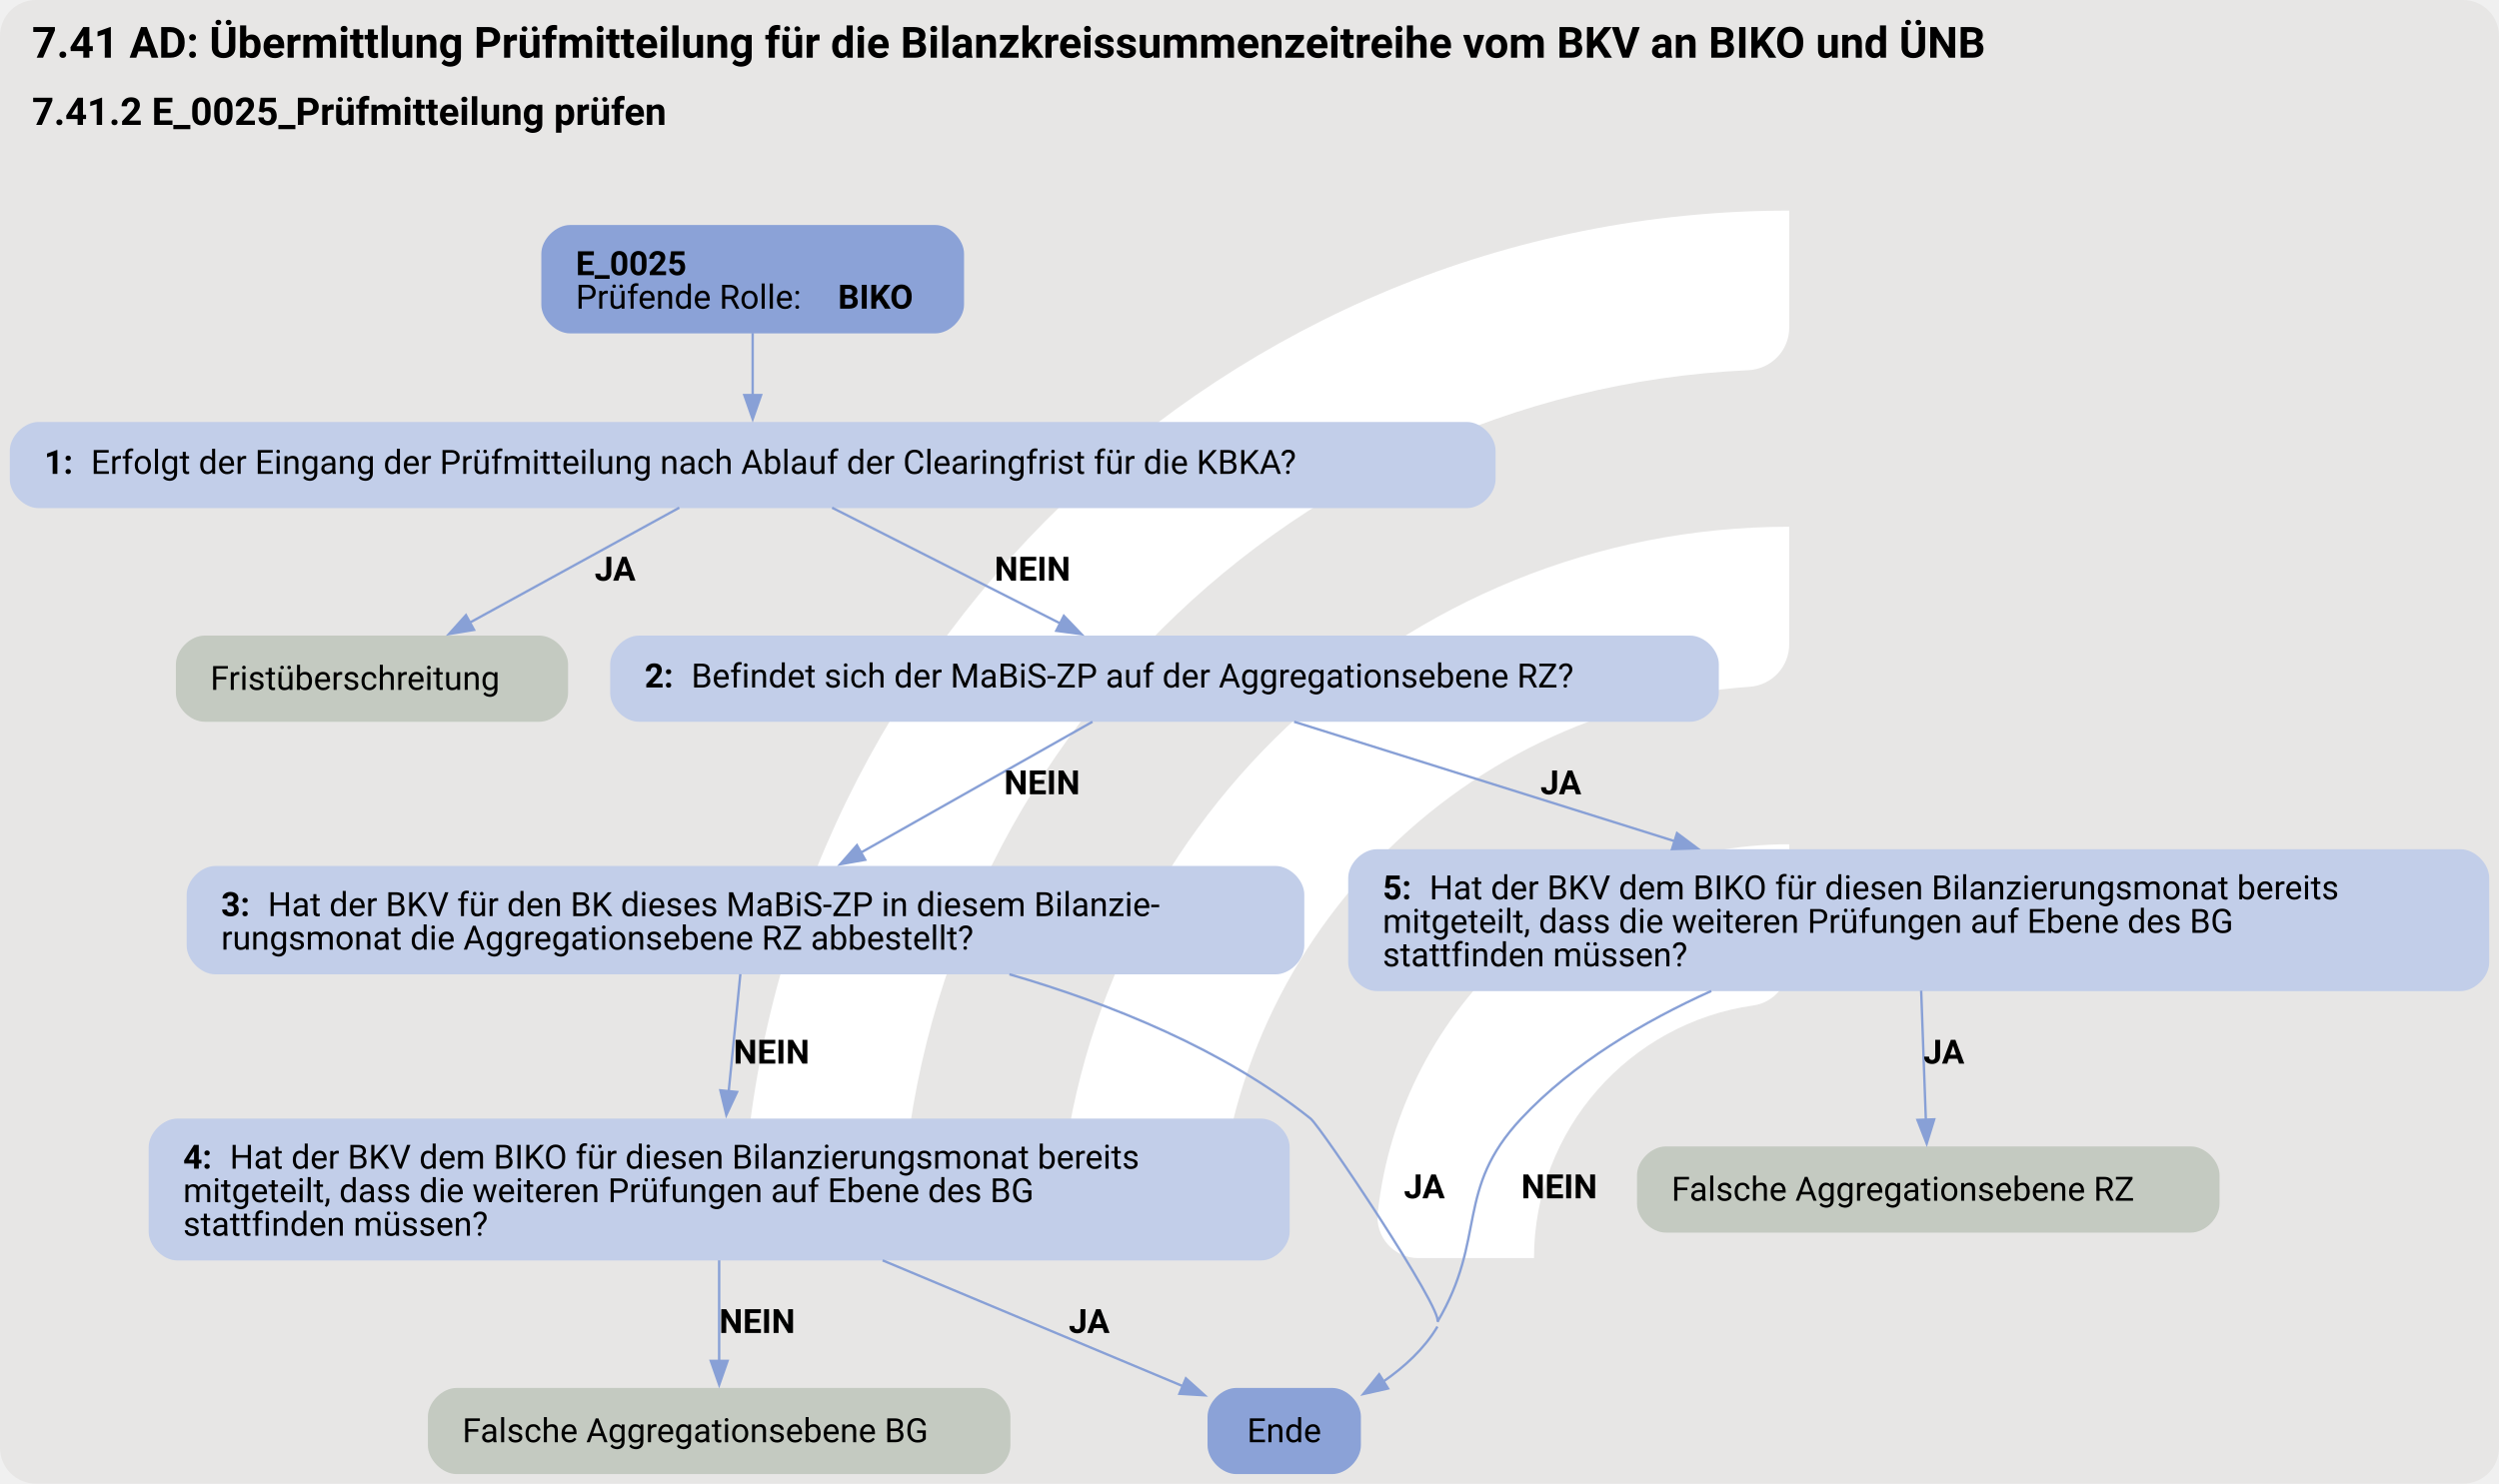
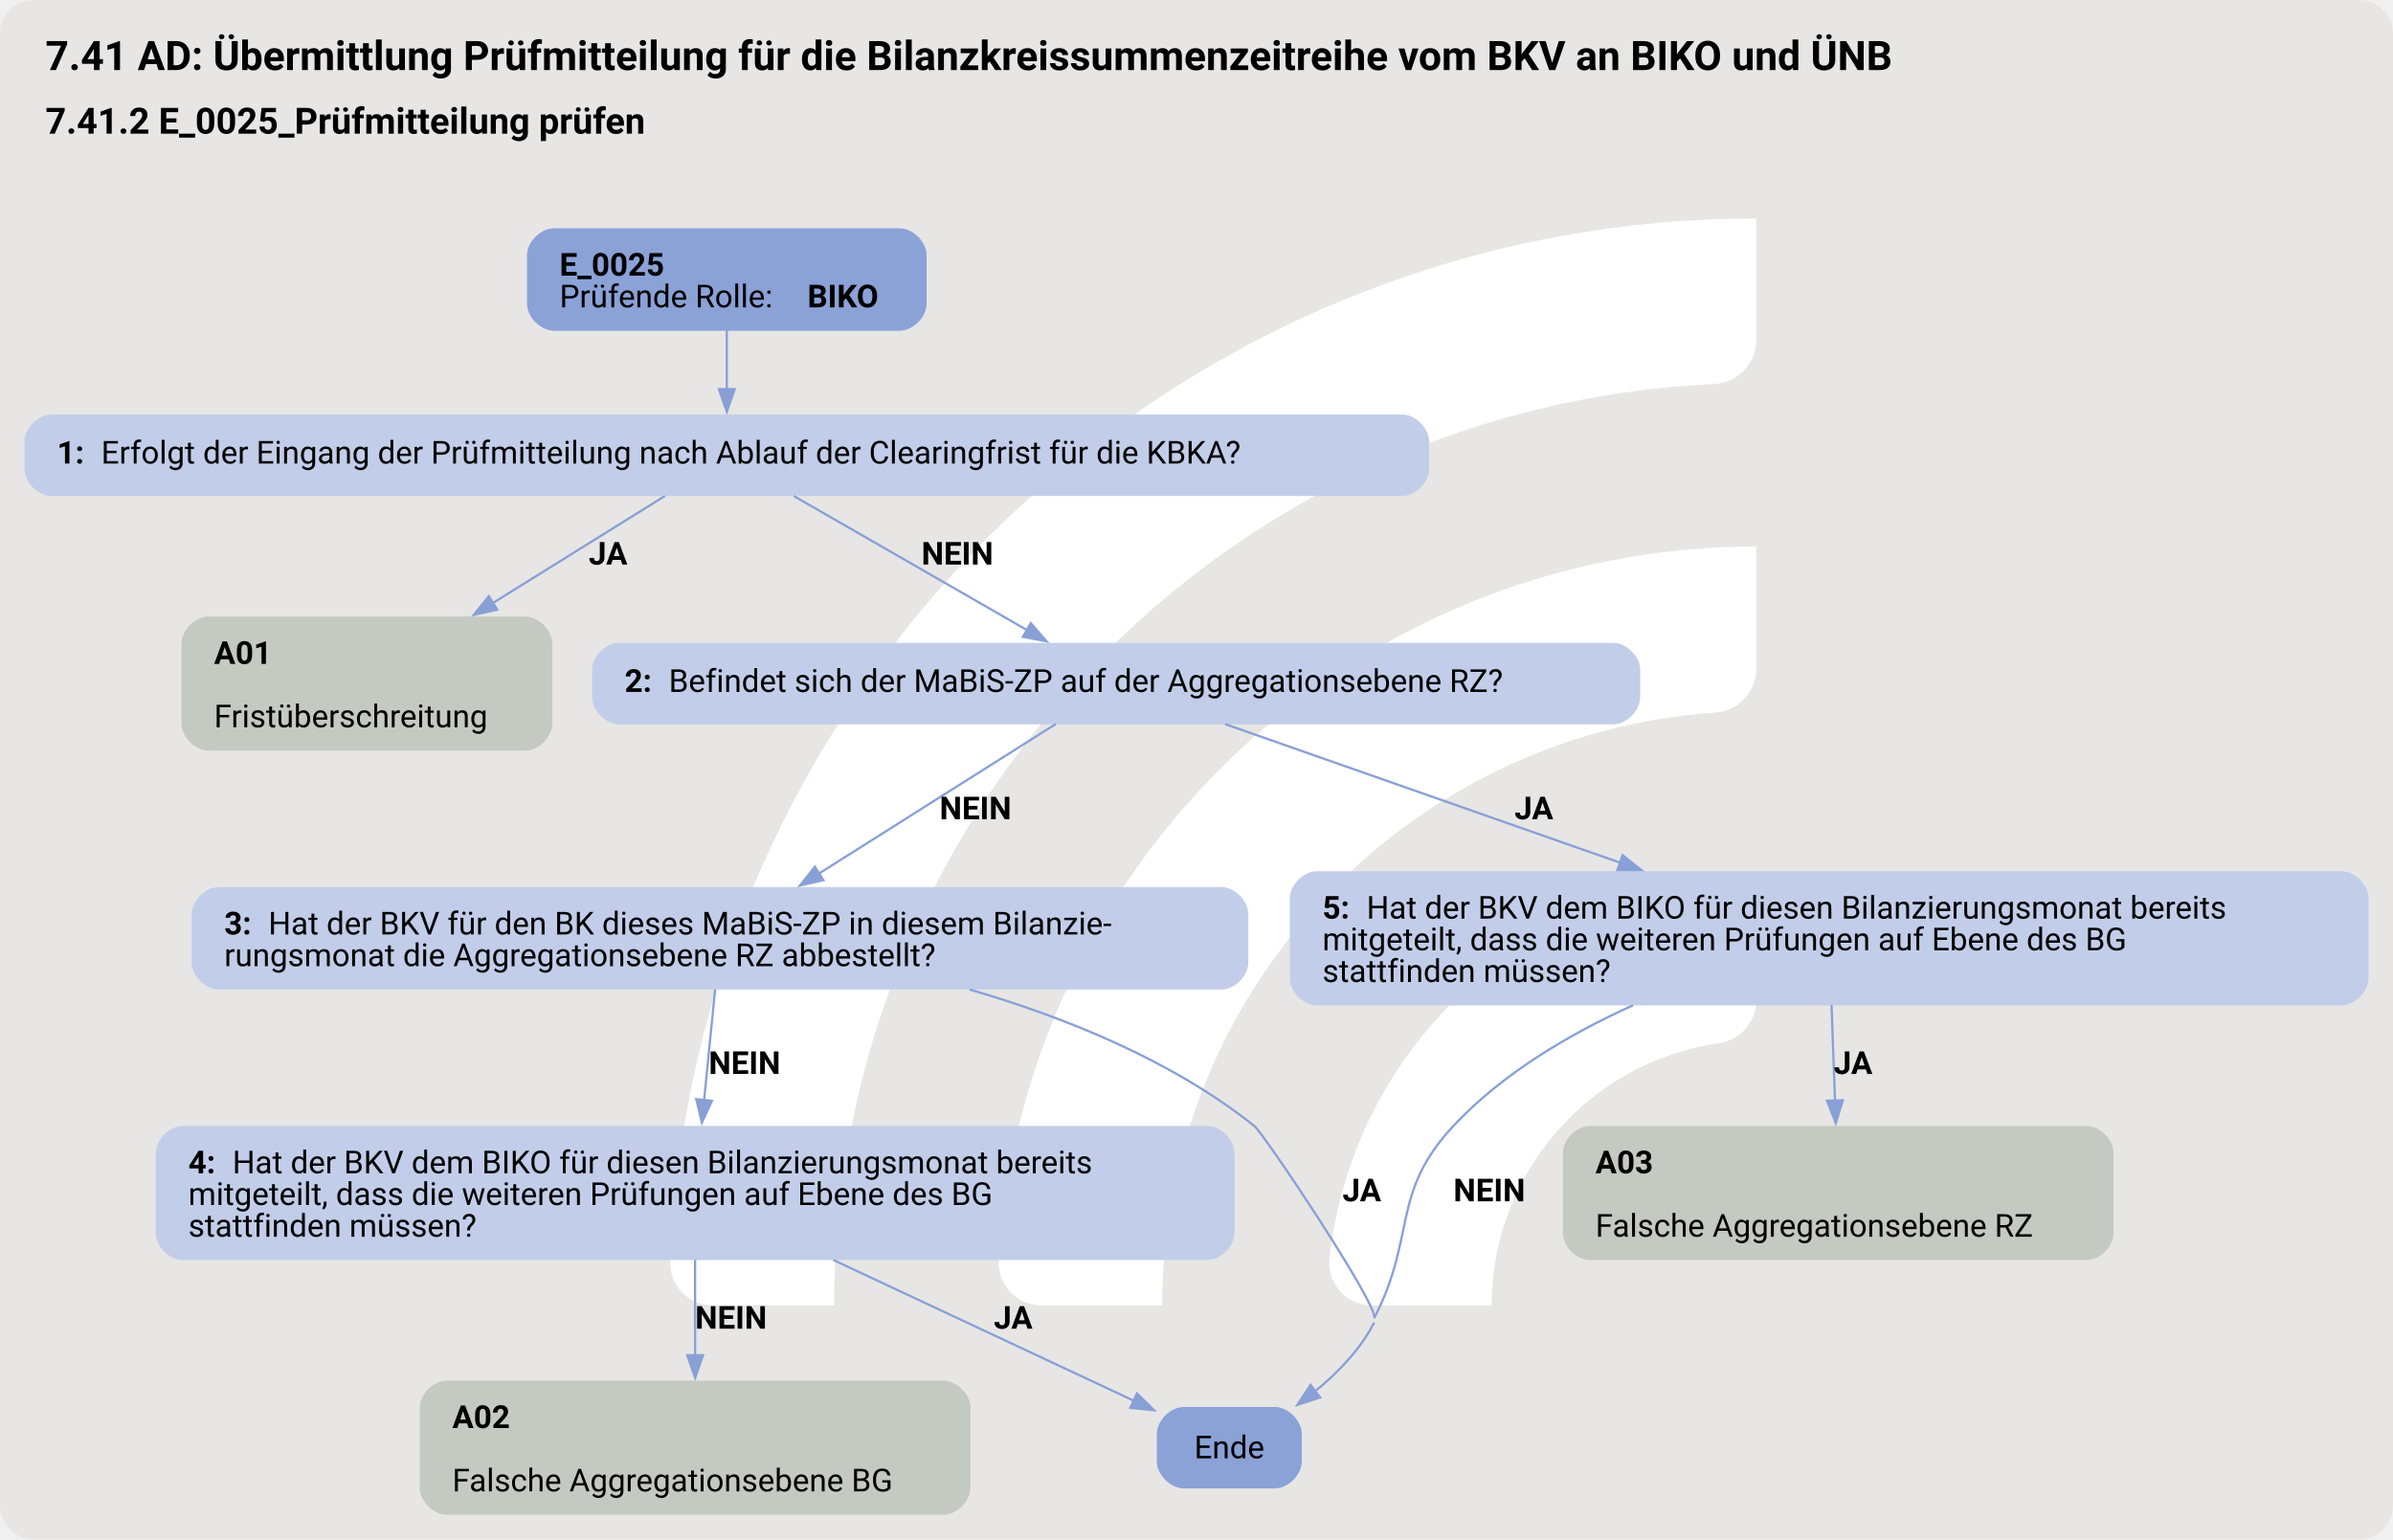
- <svg xmlns="http://www.w3.org/2000/svg" version="1.1" width="1392.0px" viewBox="0 0 1392.0 826.667" height="826.667px">
+ <svg xmlns="http://www.w3.org/2000/svg" version="1.1" width="1409.333px" viewBox="0 0 1409.333 906.667" height="906.667px">
  <g>
-     <svg version="1.1" width="1392.0px" viewBox="0 0 1392.0 826.667" height="826.667px">
-       <rect fill="#e7e6e5" x="0" y="0" width="1392.0" height="826.667" rx="20" ry="20" />
+     <svg version="1.1" width="1409.333px" viewBox="0 0 1409.333 906.667" height="906.667px">
+       <rect fill="#e7e6e5" x="0" y="0" width="1409.333" height="906.667" rx="20" ry="20" />
      <g>
-         <g transform="translate(358.8848, 82.66667) scale(1 1) translate(0, 0) scale(1.163991 1.163991) ">
+         <g transform="translate(334.9274, 90.66667) scale(1 1) translate(0, 0) scale(1.276636 1.276636) ">
          <defs>
            <style>.cls-1{fill:#fff;}</style>
          </defs>
          <path class="cls-1" d="M122.44,531.2h-56.1c-11,0-19.9-9.12-19.46-20.11C57.47,243.89,278.15,29.78,547.91,29.78v56.02c0,10.98-8.69,19.89-19.66,20.39-225.51,10.31-405.8,197-405.8,425Z" />
          <path class="cls-1" d="M273.78,531.2h-55.93c-11.23,0-20.09-9.48-19.43-20.69,10.74-183.44,163.39-329.39,349.48-329.39v56.26c0,10.71-8.27,19.62-18.96,20.35-142.35,9.77-255.17,128.69-255.17,273.46Z" />
          <path class="cls-1" d="M425.77,531.2h-55.45c-11.65,0-20.6-10.17-19.33-21.75,10.87-99.03,95.03-176.34,196.92-176.34v57.01c0,10.05-7.28,18.75-17.23,20.16-59.22,8.4-104.91,59.42-104.91,120.92Z" />
        </g>
-         <svg width="1044pt" height="620pt" viewBox="0.00 0.00 1043.55 619.84">
-           <g id="graph0" class="graph" transform="scale(1 1) rotate(0) translate(4 615.84)">
-             <text text-anchor="start" x="9.27" y="-591.74" font-family="Roboto, sans-serif" font-weight="bold" font-size="18.00">7.41 AD: Übermittlung Prüfmitteilung für die Bilanzkreissummenzeitreihe vom BKV an BIKO und ÜNB</text>
-             <text text-anchor="start" x="9.27" y="-563.64" font-family="Roboto, sans-serif" font-weight="bold" font-size="16.00">7.41.2 E_0025_Prüfmitteilung prüfen</text>
+         <svg width="1057pt" height="680pt" viewBox="0.00 0.00 1057.15 680.00">
+           <g id="graph0" class="graph" transform="scale(1 1) rotate(0) translate(10.8 669.2)">
+             <text text-anchor="start" x="9.27" y="-638.3" font-family="Roboto, sans-serif" font-weight="bold" font-size="18.00">7.41 AD: Übermittlung Prüfmitteilung für die Bilanzkreissummenzeitreihe vom BKV an BIKO und ÜNB</text>
+             <text text-anchor="start" x="9.27" y="-610.2" font-family="Roboto, sans-serif" font-weight="bold" font-size="16.00">7.41.2 E_0025_Prüfmitteilung prüfen</text>
            <g id="node1" class="node">
-               <path fill="#8ba2d7" stroke="black" stroke-width="0" d="M386.55,-521.84C386.55,-521.84 234,-521.84 234,-521.84 228,-521.84 222,-515.84 222,-509.84 222,-509.84 222,-488.56 222,-488.56 222,-482.56 228,-476.56 234,-476.56 234,-476.56 386.55,-476.56 386.55,-476.56 392.55,-476.56 398.55,-482.56 398.55,-488.56 398.55,-488.56 398.55,-509.84 398.55,-509.84 398.55,-515.84 392.55,-521.84 386.55,-521.84" />
-               <text text-anchor="start" x="236.4" y="-500.9" font-family="Roboto, sans-serif" font-weight="bold" font-size="14.00">E_0025</text>
-               <text text-anchor="start" x="236.4" y="-486.9" font-family="Roboto, sans-serif" font-size="14.00">Prüfende Rolle: </text>
-               <text text-anchor="start" x="345.9" y="-486.9" font-family="Roboto, sans-serif" font-weight="bold" font-size="14.00">BIKO</text>
+               <path fill="#8ba2d7" stroke="black" stroke-width="0" d="M386.55,-568.4C386.55,-568.4 234,-568.4 234,-568.4 228,-568.4 222,-562.4 222,-556.4 222,-556.4 222,-535.12 222,-535.12 222,-529.12 228,-523.12 234,-523.12 234,-523.12 386.55,-523.12 386.55,-523.12 392.55,-523.12 398.55,-529.12 398.55,-535.12 398.55,-535.12 398.55,-556.4 398.55,-556.4 398.55,-562.4 392.55,-568.4 386.55,-568.4" />
+               <text text-anchor="start" x="236.4" y="-547.46" font-family="Roboto, sans-serif" font-weight="bold" font-size="14.00">E_0025</text>
+               <text text-anchor="start" x="236.4" y="-533.46" font-family="Roboto, sans-serif" font-size="14.00">Prüfende Rolle: </text>
+               <text text-anchor="start" x="345.9" y="-533.46" font-family="Roboto, sans-serif" font-weight="bold" font-size="14.00">BIKO</text>
            </g>
            <g id="node2" class="node">
-               <path fill="#c2cee9" stroke="black" stroke-width="0" d="M608.55,-439.56C608.55,-439.56 12,-439.56 12,-439.56 6,-439.56 0,-433.56 0,-427.56 0,-427.56 0,-415.56 0,-415.56 0,-409.56 6,-403.56 12,-403.56 12,-403.56 608.55,-403.56 608.55,-403.56 614.55,-403.56 620.55,-409.56 620.55,-415.56 620.55,-415.56 620.55,-427.56 620.55,-427.56 620.55,-433.56 614.55,-439.56 608.55,-439.56" />
-               <text text-anchor="start" x="14.4" y="-417.88" font-family="Roboto, sans-serif" font-weight="bold" font-size="14.00">1: </text>
-               <text text-anchor="start" x="33.9" y="-417.88" font-family="Roboto, sans-serif" font-size="14.00">Erfolgt der Eingang der Prüfmitteilung nach Ablauf der Clearingfrist für die KBKA?</text>
+               <path fill="#c2cee9" stroke="black" stroke-width="0" d="M608.55,-486.12C608.55,-486.12 12,-486.12 12,-486.12 6,-486.12 0,-480.12 0,-474.12 0,-474.12 0,-462.12 0,-462.12 0,-456.12 6,-450.12 12,-450.12 12,-450.12 608.55,-450.12 608.55,-450.12 614.55,-450.12 620.55,-456.12 620.55,-462.12 620.55,-462.12 620.55,-474.12 620.55,-474.12 620.55,-480.12 614.55,-486.12 608.55,-486.12" />
+               <text text-anchor="start" x="14.4" y="-464.44" font-family="Roboto, sans-serif" font-weight="bold" font-size="14.00">1: </text>
+               <text text-anchor="start" x="33.9" y="-464.44" font-family="Roboto, sans-serif" font-size="14.00">Erfolgt der Eingang der Prüfmitteilung nach Ablauf der Clearingfrist für die KBKA?</text>
            </g>
            <g id="edge1" class="edge">
-               <path fill="none" stroke="#88a0d6" d="M310.27,-476.73C310.27,-468.65 310.27,-459.35 310.27,-450.75" />
-               <polygon fill="#88a0d6" stroke="#88a0d6" points="313.78,-450.79 310.28,-440.79 306.78,-450.79 313.78,-450.79" />
+               <path fill="none" stroke="#88a0d6" d="M310.27,-523.29C310.27,-515.21 310.27,-505.91 310.27,-497.31" />
+               <polygon fill="#88a0d6" stroke="#88a0d6" points="313.78,-497.35 310.28,-487.35 306.78,-497.35 313.78,-497.35" />
            </g>
            <g id="node3" class="node">
-               <path fill="#c4cac1" stroke="black" stroke-width="0" d="M221.17,-350.31C221.17,-350.31 81.37,-350.31 81.37,-350.31 75.37,-350.31 69.37,-344.31 69.37,-338.31 69.37,-338.31 69.37,-326.31 69.37,-326.31 69.37,-320.31 75.37,-314.31 81.37,-314.31 81.37,-314.31 221.17,-314.31 221.17,-314.31 227.17,-314.31 233.17,-320.31 233.17,-326.31 233.17,-326.31 233.17,-338.31 233.17,-338.31 233.17,-344.31 227.17,-350.31 221.17,-350.31" />
-               <text text-anchor="start" x="83.77" y="-327.63" font-family="Roboto, sans-serif" font-size="14.00">Fristüberschreitung</text>
+               <path fill="#c4cac1" stroke="black" stroke-width="0" d="M221.17,-396.87C221.17,-396.87 81.37,-396.87 81.37,-396.87 75.37,-396.87 69.37,-390.87 69.37,-384.87 69.37,-384.87 69.37,-349.59 69.37,-349.59 69.37,-343.59 75.37,-337.59 81.37,-337.59 81.37,-337.59 221.17,-337.59 221.17,-337.59 227.17,-337.59 233.17,-343.59 233.17,-349.59 233.17,-349.59 233.17,-384.87 233.17,-384.87 233.17,-390.87 227.17,-396.87 221.17,-396.87" />
+               <text text-anchor="start" x="83.77" y="-375.93" font-family="Roboto, sans-serif" font-weight="bold" font-size="14.00">A01</text>
+               <text text-anchor="start" x="83.77" y="-347.93" font-family="Roboto, sans-serif" font-size="14.00">Fristüberschreitung</text>
            </g>
            <g id="edge2" class="edge">
-               <path fill="none" stroke="#88a0d6" d="M279.62,-403.74C254.73,-390.08 219.42,-370.7 192.13,-355.73" />
-               <polygon fill="#88a0d6" stroke="#88a0d6" points="193.89,-352.7 183.44,-350.96 190.52,-358.84 193.89,-352.7" />
-               <text text-anchor="start" x="244.27" y="-373.26" font-family="Roboto, sans-serif" font-weight="bold" font-size="14.00">JA</text>
+               <path fill="none" stroke="#88a0d6" d="M282.94,-450.12C262.08,-437.14 232.63,-418.83 206.88,-402.81" />
+               <polygon fill="#88a0d6" stroke="#88a0d6" points="208.84,-399.91 198.5,-397.6 205.14,-405.85 208.84,-399.91" />
+               <text text-anchor="start" x="249.27" y="-419.82" font-family="Roboto, sans-serif" font-weight="bold" font-size="14.00">JA</text>
            </g>
            <g id="node4" class="node">
-               <path fill="#c2cee9" stroke="black" stroke-width="0" d="M701.8,-350.31C701.8,-350.31 262.75,-350.31 262.75,-350.31 256.75,-350.31 250.75,-344.31 250.75,-338.31 250.75,-338.31 250.75,-326.31 250.75,-326.31 250.75,-320.31 256.75,-314.31 262.75,-314.31 262.75,-314.31 701.8,-314.31 701.8,-314.31 707.8,-314.31 713.8,-320.31 713.8,-326.31 713.8,-326.31 713.8,-338.31 713.8,-338.31 713.8,-344.31 707.8,-350.31 701.8,-350.31" />
-               <text text-anchor="start" x="265.15" y="-328.63" font-family="Roboto, sans-serif" font-weight="bold" font-size="14.00">2: </text>
-               <text text-anchor="start" x="284.65" y="-328.63" font-family="Roboto, sans-serif" font-size="14.00">Befindet sich der MaBiS-ZP auf der Aggregationsebene RZ?</text>
+               <path fill="#c2cee9" stroke="black" stroke-width="0" d="M701.8,-385.23C701.8,-385.23 262.75,-385.23 262.75,-385.23 256.75,-385.23 250.75,-379.23 250.75,-373.23 250.75,-373.23 250.75,-361.23 250.75,-361.23 250.75,-355.23 256.75,-349.23 262.75,-349.23 262.75,-349.23 701.8,-349.23 701.8,-349.23 707.8,-349.23 713.8,-355.23 713.8,-361.23 713.8,-361.23 713.8,-373.23 713.8,-373.23 713.8,-379.23 707.8,-385.23 701.8,-385.23" />
+               <text text-anchor="start" x="265.15" y="-363.55" font-family="Roboto, sans-serif" font-weight="bold" font-size="14.00">2: </text>
+               <text text-anchor="start" x="284.65" y="-363.55" font-family="Roboto, sans-serif" font-size="14.00">Befindet sich der MaBiS-ZP auf der Aggregationsebene RZ?</text>
            </g>
            <g id="edge3" class="edge">
-               <path fill="none" stroke="#88a0d6" d="M343.44,-403.74C370.6,-389.96 409.23,-370.36 438.85,-355.34" />
-               <polygon fill="#88a0d6" stroke="#88a0d6" points="440.24,-358.56 447.57,-350.91 437.07,-352.32 440.24,-358.56" />
-               <text text-anchor="start" x="411.27" y="-373.26" font-family="Roboto, sans-serif" font-weight="bold" font-size="14.00">NEIN</text>
+               <path fill="none" stroke="#88a0d6" d="M339.84,-450.12C368.36,-433.73 411.69,-408.81 443.07,-390.77" />
+               <polygon fill="#88a0d6" stroke="#88a0d6" points="444.57,-393.95 451.49,-385.93 441.08,-387.88 444.57,-393.95" />
+               <text text-anchor="start" x="396.27" y="-419.82" font-family="Roboto, sans-serif" font-weight="bold" font-size="14.00">NEIN</text>
            </g>
            <g id="node5" class="node">
-               <path fill="#c2cee9" stroke="black" stroke-width="0" d="M528.67,-254.06C528.67,-254.06 85.88,-254.06 85.88,-254.06 79.88,-254.06 73.88,-248.06 73.88,-242.06 73.88,-242.06 73.88,-220.78 73.88,-220.78 73.88,-214.78 79.88,-208.78 85.88,-208.78 85.88,-208.78 528.67,-208.78 528.67,-208.78 534.67,-208.78 540.67,-214.78 540.67,-220.78 540.67,-220.78 540.67,-242.06 540.67,-242.06 540.67,-248.06 534.67,-254.06 528.67,-254.06" />
-               <text text-anchor="start" x="88.27" y="-233.12" font-family="Roboto, sans-serif" font-weight="bold" font-size="14.00">3: </text>
-               <text text-anchor="start" x="107.77" y="-233.12" font-family="Roboto, sans-serif" font-size="14.00">Hat der BKV für den BK dieses MaBiS-ZP in diesem Bilanzie-</text>
-               <text text-anchor="start" x="88.27" y="-219.12" font-family="Roboto, sans-serif" font-size="14.00">rungsmonat die Aggregationsebene RZ abbestellt?</text>
+               <path fill="#c2cee9" stroke="black" stroke-width="0" d="M528.67,-277.34C528.67,-277.34 85.88,-277.34 85.88,-277.34 79.88,-277.34 73.88,-271.34 73.88,-265.34 73.88,-265.34 73.88,-244.06 73.88,-244.06 73.88,-238.06 79.88,-232.06 85.88,-232.06 85.88,-232.06 528.67,-232.06 528.67,-232.06 534.67,-232.06 540.67,-238.06 540.67,-244.06 540.67,-244.06 540.67,-265.34 540.67,-265.34 540.67,-271.34 534.67,-277.34 528.67,-277.34" />
+               <text text-anchor="start" x="88.27" y="-256.4" font-family="Roboto, sans-serif" font-weight="bold" font-size="14.00">3: </text>
+               <text text-anchor="start" x="107.77" y="-256.4" font-family="Roboto, sans-serif" font-size="14.00">Hat der BKV für den BK dieses MaBiS-ZP in diesem Bilanzie-</text>
+               <text text-anchor="start" x="88.27" y="-242.4" font-family="Roboto, sans-serif" font-size="14.00">rungsmonat die Aggregationsebene RZ abbestellt?</text>
            </g>
            <g id="edge4" class="edge">
-               <path fill="none" stroke="#88a0d6" d="M452.19,-314.31C425.56,-299.26 386.23,-277.03 355.25,-259.53" />
-               <polygon fill="#88a0d6" stroke="#88a0d6" points="357.26,-256.65 346.84,-254.78 353.82,-262.74 357.26,-256.65" />
-               <text text-anchor="start" x="415.27" y="-284.01" font-family="Roboto, sans-serif" font-weight="bold" font-size="14.00">NEIN</text>
+               <path fill="none" stroke="#88a0d6" d="M455.7,-349.44C427.85,-331.85 383.66,-303.94 350.72,-283.14" />
+               <polygon fill="#88a0d6" stroke="#88a0d6" points="352.93,-280.4 342.61,-278.02 349.19,-286.32 352.93,-280.4" />
+               <text text-anchor="start" x="404.27" y="-307.29" font-family="Roboto, sans-serif" font-weight="bold" font-size="14.00">NEIN</text>
            </g>
            <g id="node9" class="node">
-               <path fill="#c2cee9" stroke="black" stroke-width="0" d="M1023.55,-261.06C1023.55,-261.06 571,-261.06 571,-261.06 565,-261.06 559,-255.06 559,-249.06 559,-249.06 559,-213.78 559,-213.78 559,-207.78 565,-201.78 571,-201.78 571,-201.78 1023.55,-201.78 1023.55,-201.78 1029.55,-201.78 1035.55,-207.78 1035.55,-213.78 1035.55,-213.78 1035.55,-249.06 1035.55,-249.06 1035.55,-255.06 1029.55,-261.06 1023.55,-261.06" />
-               <text text-anchor="start" x="573.4" y="-240.12" font-family="Roboto, sans-serif" font-weight="bold" font-size="14.00">5: </text>
-               <text text-anchor="start" x="592.9" y="-240.12" font-family="Roboto, sans-serif" font-size="14.00">Hat der BKV dem BIKO für diesen Bilanzierungsmonat bereits</text>
-               <text text-anchor="start" x="573.4" y="-226.12" font-family="Roboto, sans-serif" font-size="14.00">mitgeteilt, dass die weiteren Prüfungen auf Ebene des BG</text>
-               <text text-anchor="start" x="573.4" y="-212.12" font-family="Roboto, sans-serif" font-size="14.00">stattfinden müssen?</text>
+               <path fill="#c2cee9" stroke="black" stroke-width="0" d="M1023.55,-284.34C1023.55,-284.34 571,-284.34 571,-284.34 565,-284.34 559,-278.34 559,-272.34 559,-272.34 559,-237.06 559,-237.06 559,-231.06 565,-225.06 571,-225.06 571,-225.06 1023.55,-225.06 1023.55,-225.06 1029.55,-225.06 1035.55,-231.06 1035.55,-237.06 1035.55,-237.06 1035.55,-272.34 1035.55,-272.34 1035.55,-278.34 1029.55,-284.34 1023.55,-284.34" />
+               <text text-anchor="start" x="573.4" y="-263.4" font-family="Roboto, sans-serif" font-weight="bold" font-size="14.00">5: </text>
+               <text text-anchor="start" x="592.9" y="-263.4" font-family="Roboto, sans-serif" font-size="14.00">Hat der BKV dem BIKO für diesen Bilanzierungsmonat bereits</text>
+               <text text-anchor="start" x="573.4" y="-249.4" font-family="Roboto, sans-serif" font-size="14.00">mitgeteilt, dass die weiteren Prüfungen auf Ebene des BG</text>
+               <text text-anchor="start" x="573.4" y="-235.4" font-family="Roboto, sans-serif" font-size="14.00">stattfinden müssen?</text>
            </g>
            <g id="edge5" class="edge">
-               <path fill="none" stroke="#88a0d6" d="M536.43,-314.31C580.04,-300.62 642.57,-280.99 695.48,-264.38" />
-               <polygon fill="#88a0d6" stroke="#88a0d6" points="696.33,-267.78 704.83,-261.44 694.24,-261.1 696.33,-267.78" />
-               <text text-anchor="start" x="639.27" y="-284.01" font-family="Roboto, sans-serif" font-weight="bold" font-size="14.00">JA</text>
+               <path fill="none" stroke="#88a0d6" d="M530.46,-349.32C576.78,-333.07 648,-308.08 705.2,-288.01" />
+               <polygon fill="#88a0d6" stroke="#88a0d6" points="706.01,-291.43 714.29,-284.82 703.69,-284.83 706.01,-291.43" />
+               <text text-anchor="start" x="658.27" y="-307.29" font-family="Roboto, sans-serif" font-weight="bold" font-size="14.00">JA</text>
            </g>
            <g id="node6" class="node">
-               <path fill="#8ba2d7" stroke="black" stroke-width="0" d="M552.3,-36C552.3,-36 512.25,-36 512.25,-36 506.25,-36 500.25,-30 500.25,-24 500.25,-24 500.25,-12 500.25,-12 500.25,-6 506.25,0 512.25,0 512.25,0 552.3,0 552.3,0 558.3,0 564.3,-6 564.3,-12 564.3,-12 564.3,-24 564.3,-24 564.3,-30 558.3,-36 552.3,-36" />
-               <text text-anchor="middle" x="532.27" y="-13.32" font-family="Roboto, sans-serif" font-size="14.00">Ende</text>
+               <path fill="#8ba2d7" stroke="black" stroke-width="0" d="M552.3,-47.64C552.3,-47.64 512.25,-47.64 512.25,-47.64 506.25,-47.64 500.25,-41.64 500.25,-35.64 500.25,-35.64 500.25,-23.64 500.25,-23.64 500.25,-17.64 506.25,-11.64 512.25,-11.64 512.25,-11.64 552.3,-11.64 552.3,-11.64 558.3,-11.64 564.3,-17.64 564.3,-23.64 564.3,-23.64 564.3,-35.64 564.3,-35.64 564.3,-41.64 558.3,-47.64 552.3,-47.64" />
+               <text text-anchor="middle" x="532.27" y="-24.96" font-family="Roboto, sans-serif" font-size="14.00">Ende</text>
            </g>
            <g id="edge7" class="edge">
-               <path fill="none" stroke="#88a0d6" d="M417.49,-208.81C460.04,-196.43 507.08,-177.4 543.27,-148.53 547.62,-145.06 598.85,-68.55 596.27,-63.62" />
-               <path fill="none" stroke="#88a0d6" d="M596.27,-61.62C590.84,-52.43 582.54,-44.81 573.71,-38.69" />
-               <polygon fill="#88a0d6" stroke="#88a0d6" points="575.64,-35.77 565.3,-33.44 571.93,-41.71 575.64,-35.77" />
-               <text text-anchor="start" x="582.27" y="-115.22" font-family="Roboto, sans-serif" font-weight="bold" font-size="14.00">JA</text>
+               <path fill="none" stroke="#88a0d6" d="M417.49,-232.09C460.04,-219.71 507.08,-200.68 543.27,-171.81 547.62,-168.34 598.57,-91.97 596.27,-86.91" />
+               <path fill="none" stroke="#88a0d6" d="M596.27,-84.91C590.16,-73.1 580.27,-62.81 570.08,-54.47" />
+               <polygon fill="#88a0d6" stroke="#88a0d6" points="572.4,-51.84 562.33,-48.56 568.16,-57.4 572.4,-51.84" />
+               <text text-anchor="start" x="582.27" y="-138.5" font-family="Roboto, sans-serif" font-weight="bold" font-size="14.00">JA</text>
            </g>
            <g id="node7" class="node">
-               <path fill="#c2cee9" stroke="black" stroke-width="0" d="M522.55,-148.53C522.55,-148.53 70,-148.53 70,-148.53 64,-148.53 58,-142.53 58,-136.53 58,-136.53 58,-101.25 58,-101.25 58,-95.25 64,-89.25 70,-89.25 70,-89.25 522.55,-89.25 522.55,-89.25 528.55,-89.25 534.55,-95.25 534.55,-101.25 534.55,-101.25 534.55,-136.53 534.55,-136.53 534.55,-142.53 528.55,-148.53 522.55,-148.53" />
-               <text text-anchor="start" x="72.4" y="-127.59" font-family="Roboto, sans-serif" font-weight="bold" font-size="14.00">4: </text>
-               <text text-anchor="start" x="91.9" y="-127.59" font-family="Roboto, sans-serif" font-size="14.00">Hat der BKV dem BIKO für diesen Bilanzierungsmonat bereits</text>
-               <text text-anchor="start" x="72.4" y="-113.59" font-family="Roboto, sans-serif" font-size="14.00">mitgeteilt, dass die weiteren Prüfungen auf Ebene des BG</text>
-               <text text-anchor="start" x="72.4" y="-99.59" font-family="Roboto, sans-serif" font-size="14.00">stattfinden müssen?</text>
+               <path fill="#c2cee9" stroke="black" stroke-width="0" d="M522.55,-171.81C522.55,-171.81 70,-171.81 70,-171.81 64,-171.81 58,-165.81 58,-159.81 58,-159.81 58,-124.53 58,-124.53 58,-118.53 64,-112.53 70,-112.53 70,-112.53 522.55,-112.53 522.55,-112.53 528.55,-112.53 534.55,-118.53 534.55,-124.53 534.55,-124.53 534.55,-159.81 534.55,-159.81 534.55,-165.81 528.55,-171.81 522.55,-171.81" />
+               <text text-anchor="start" x="72.4" y="-150.87" font-family="Roboto, sans-serif" font-weight="bold" font-size="14.00">4: </text>
+               <text text-anchor="start" x="91.9" y="-150.87" font-family="Roboto, sans-serif" font-size="14.00">Hat der BKV dem BIKO für diesen Bilanzierungsmonat bereits</text>
+               <text text-anchor="start" x="72.4" y="-136.87" font-family="Roboto, sans-serif" font-size="14.00">mitgeteilt, dass die weiteren Prüfungen auf Ebene des BG</text>
+               <text text-anchor="start" x="72.4" y="-122.87" font-family="Roboto, sans-serif" font-size="14.00">stattfinden müssen?</text>
            </g>
            <g id="edge6" class="edge">
-               <path fill="none" stroke="#88a0d6" d="M305.13,-208.85C303.74,-194.86 301.88,-176.22 300.23,-159.61" />
-               <polygon fill="#88a0d6" stroke="#88a0d6" points="303.75,-159.64 299.27,-150.03 296.78,-160.33 303.75,-159.64" />
-               <text text-anchor="start" x="302.27" y="-171.48" font-family="Roboto, sans-serif" font-weight="bold" font-size="14.00">NEIN</text>
+               <path fill="none" stroke="#88a0d6" d="M305.13,-232.13C303.74,-218.14 301.88,-199.5 300.23,-182.89" />
+               <polygon fill="#88a0d6" stroke="#88a0d6" points="303.75,-182.92 299.27,-173.31 296.78,-183.61 303.75,-182.92" />
+               <text text-anchor="start" x="302.27" y="-194.76" font-family="Roboto, sans-serif" font-weight="bold" font-size="14.00">NEIN</text>
            </g>
            <g id="edge9" class="edge">
-               <path fill="none" stroke="#88a0d6" d="M364.54,-89.29C405.12,-72.28 455.32,-51.24 490.18,-36.64" />
-               <polygon fill="#88a0d6" stroke="#88a0d6" points="491.21,-40 499.08,-32.91 488.5,-33.55 491.21,-40" />
-               <text text-anchor="start" x="442.27" y="-58.95" font-family="Roboto, sans-serif" font-weight="bold" font-size="14.00">JA</text>
+               <path fill="none" stroke="#88a0d6" d="M357.36,-112.56C399,-93.06 453.08,-67.73 490.01,-50.43" />
+               <polygon fill="#88a0d6" stroke="#88a0d6" points="491.48,-53.61 499.05,-46.2 488.51,-47.27 491.48,-53.61" />
+               <text text-anchor="start" x="428.27" y="-82.23" font-family="Roboto, sans-serif" font-weight="bold" font-size="14.00">JA</text>
            </g>
            <g id="node8" class="node">
-               <path fill="#c4cac1" stroke="black" stroke-width="0" d="M405.92,-36C405.92,-36 186.62,-36 186.62,-36 180.62,-36 174.62,-30 174.62,-24 174.62,-24 174.62,-12 174.62,-12 174.62,-6 180.62,0 186.62,0 186.62,0 405.92,0 405.92,0 411.92,0 417.92,-6 417.92,-12 417.92,-12 417.92,-24 417.92,-24 417.92,-30 411.92,-36 405.92,-36" />
-               <text text-anchor="start" x="189.02" y="-13.32" font-family="Roboto, sans-serif" font-size="14.00">Falsche Aggregationsebene BG</text>
+               <path fill="#c4cac1" stroke="black" stroke-width="0" d="M405.92,-59.28C405.92,-59.28 186.62,-59.28 186.62,-59.28 180.62,-59.28 174.62,-53.28 174.62,-47.28 174.62,-47.28 174.62,-12 174.62,-12 174.62,-6 180.62,0 186.62,0 186.62,0 405.92,0 405.92,0 411.92,0 417.92,-6 417.92,-12 417.92,-12 417.92,-47.28 417.92,-47.28 417.92,-53.28 411.92,-59.28 405.92,-59.28" />
+               <text text-anchor="start" x="189.02" y="-38.34" font-family="Roboto, sans-serif" font-weight="bold" font-size="14.00">A02</text>
+               <text text-anchor="start" x="189.02" y="-10.34" font-family="Roboto, sans-serif" font-size="14.00">Falsche Aggregationsebene BG</text>
            </g>
            <g id="edge8" class="edge">
-               <path fill="none" stroke="#88a0d6" d="M296.27,-89.29C296.27,-76.01 296.27,-60.28 296.27,-47.07" />
-               <polygon fill="#88a0d6" stroke="#88a0d6" points="299.78,-47.3 296.28,-37.3 292.78,-47.3 299.78,-47.3" />
-               <text text-anchor="start" x="296.27" y="-58.95" font-family="Roboto, sans-serif" font-weight="bold" font-size="14.00">NEIN</text>
+               <path fill="none" stroke="#88a0d6" d="M296.27,-112.71C296.27,-99.81 296.27,-84.35 296.27,-70.34" />
+               <polygon fill="#88a0d6" stroke="#88a0d6" points="299.78,-70.52 296.28,-60.52 292.78,-70.52 299.78,-70.52" />
+               <text text-anchor="start" x="296.27" y="-82.23" font-family="Roboto, sans-serif" font-weight="bold" font-size="14.00">NEIN</text>
            </g>
            <g id="edge11" class="edge">
-               <path fill="none" stroke="#88a0d6" d="M710.64,-201.83C682.45,-189.1 652.89,-171.65 631.27,-148.53 603.4,-118.71 617.05,-98.76 596.27,-63.62" />
-               <text text-anchor="start" x="631.27" y="-115.22" font-family="Roboto, sans-serif" font-weight="bold" font-size="14.00">NEIN</text>
+               <path fill="none" stroke="#88a0d6" d="M710.64,-225.11C682.45,-212.38 652.89,-194.93 631.27,-171.81 603.4,-141.99 615.05,-123.15 596.27,-86.91" />
+               <text text-anchor="start" x="631.27" y="-138.5" font-family="Roboto, sans-serif" font-weight="bold" font-size="14.00">NEIN</text>
            </g>
            <g id="node10" class="node">
-               <path fill="#c4cac1" stroke="black" stroke-width="0" d="M910.92,-136.89C910.92,-136.89 691.62,-136.89 691.62,-136.89 685.62,-136.89 679.62,-130.89 679.62,-124.89 679.62,-124.89 679.62,-112.89 679.62,-112.89 679.62,-106.89 685.62,-100.89 691.62,-100.89 691.62,-100.89 910.92,-100.89 910.92,-100.89 916.92,-100.89 922.92,-106.89 922.92,-112.89 922.92,-112.89 922.92,-124.89 922.92,-124.89 922.92,-130.89 916.92,-136.89 910.92,-136.89" />
-               <text text-anchor="start" x="694.02" y="-114.22" font-family="Roboto, sans-serif" font-size="14.00">Falsche Aggregationsebene RZ</text>
+               <path fill="#c4cac1" stroke="black" stroke-width="0" d="M910.92,-171.81C910.92,-171.81 691.62,-171.81 691.62,-171.81 685.62,-171.81 679.62,-165.81 679.62,-159.81 679.62,-159.81 679.62,-124.53 679.62,-124.53 679.62,-118.53 685.62,-112.53 691.62,-112.53 691.62,-112.53 910.92,-112.53 910.92,-112.53 916.92,-112.53 922.92,-118.53 922.92,-124.53 922.92,-124.53 922.92,-159.81 922.92,-159.81 922.92,-165.81 916.92,-171.81 910.92,-171.81" />
+               <text text-anchor="start" x="694.02" y="-150.87" font-family="Roboto, sans-serif" font-weight="bold" font-size="14.00">A03</text>
+               <text text-anchor="start" x="694.02" y="-122.87" font-family="Roboto, sans-serif" font-size="14.00">Falsche Aggregationsebene RZ</text>
            </g>
            <g id="edge10" class="edge">
-               <path fill="none" stroke="#88a0d6" d="M798.31,-201.96C798.91,-185.28 799.67,-164.31 800.27,-147.74" />
-               <polygon fill="#88a0d6" stroke="#88a0d6" points="803.75,-148.21 800.62,-138.09 796.76,-147.96 803.75,-148.21" />
-               <text text-anchor="start" x="799.27" y="-171.48" font-family="Roboto, sans-serif" font-weight="bold" font-size="14.00">JA</text>
+               <path fill="none" stroke="#88a0d6" d="M798.31,-225.24C798.77,-212.34 799.33,-196.88 799.84,-182.87" />
+               <polygon fill="#88a0d6" stroke="#88a0d6" points="803.33,-183.17 800.19,-173.05 796.33,-182.92 803.33,-183.17" />
+               <text text-anchor="start" x="799.27" y="-194.76" font-family="Roboto, sans-serif" font-weight="bold" font-size="14.00">JA</text>
            </g>
          </g>
        </svg>
      </g>
    </svg>
  </g>
</svg>
